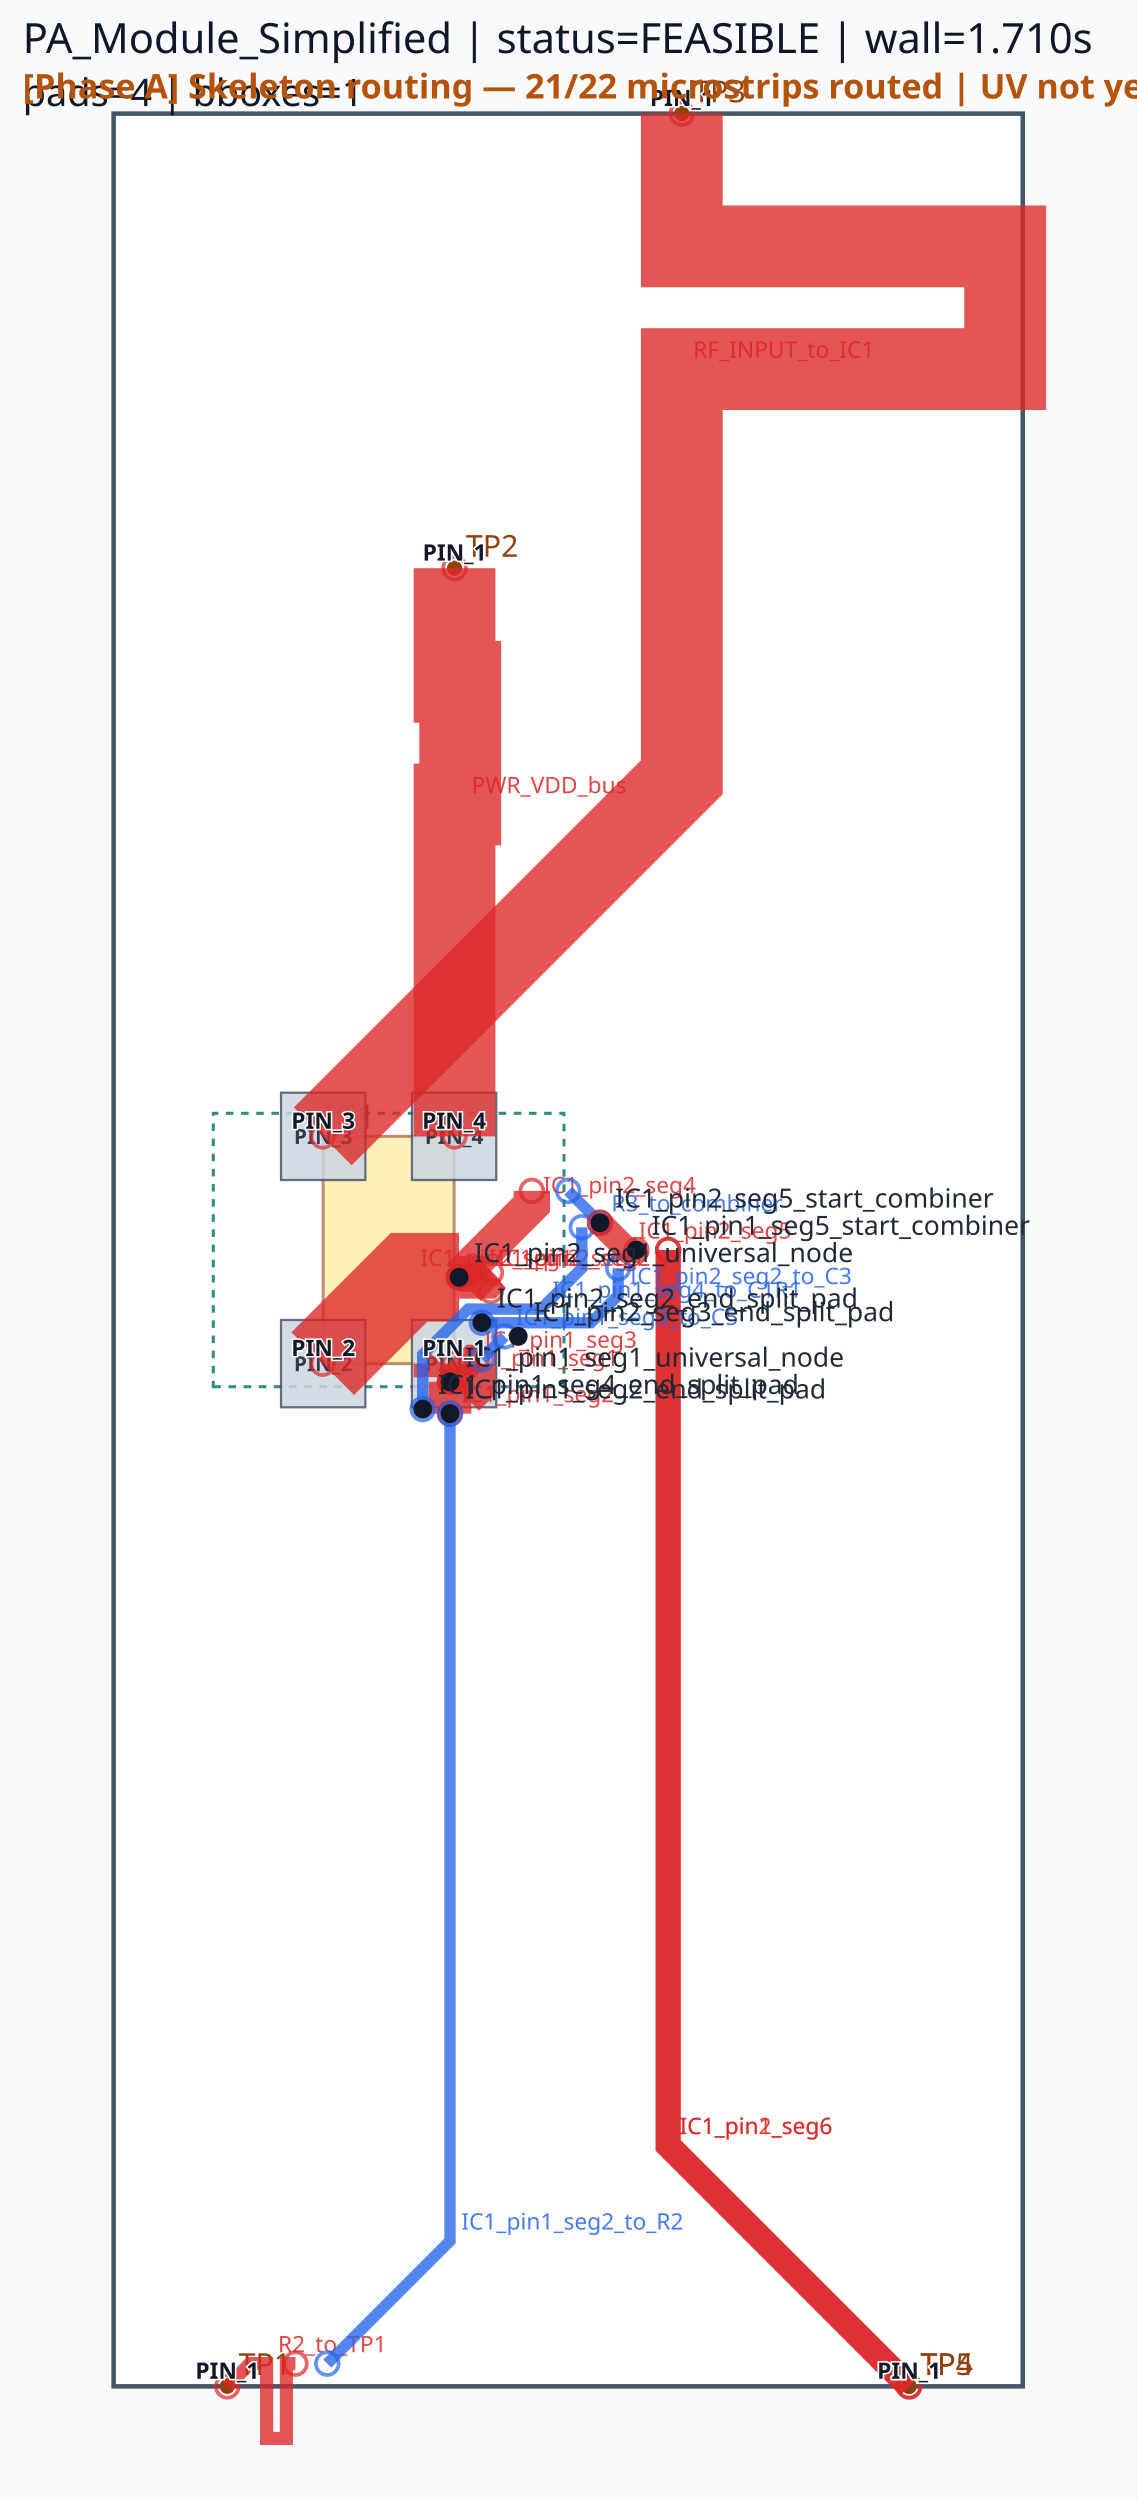
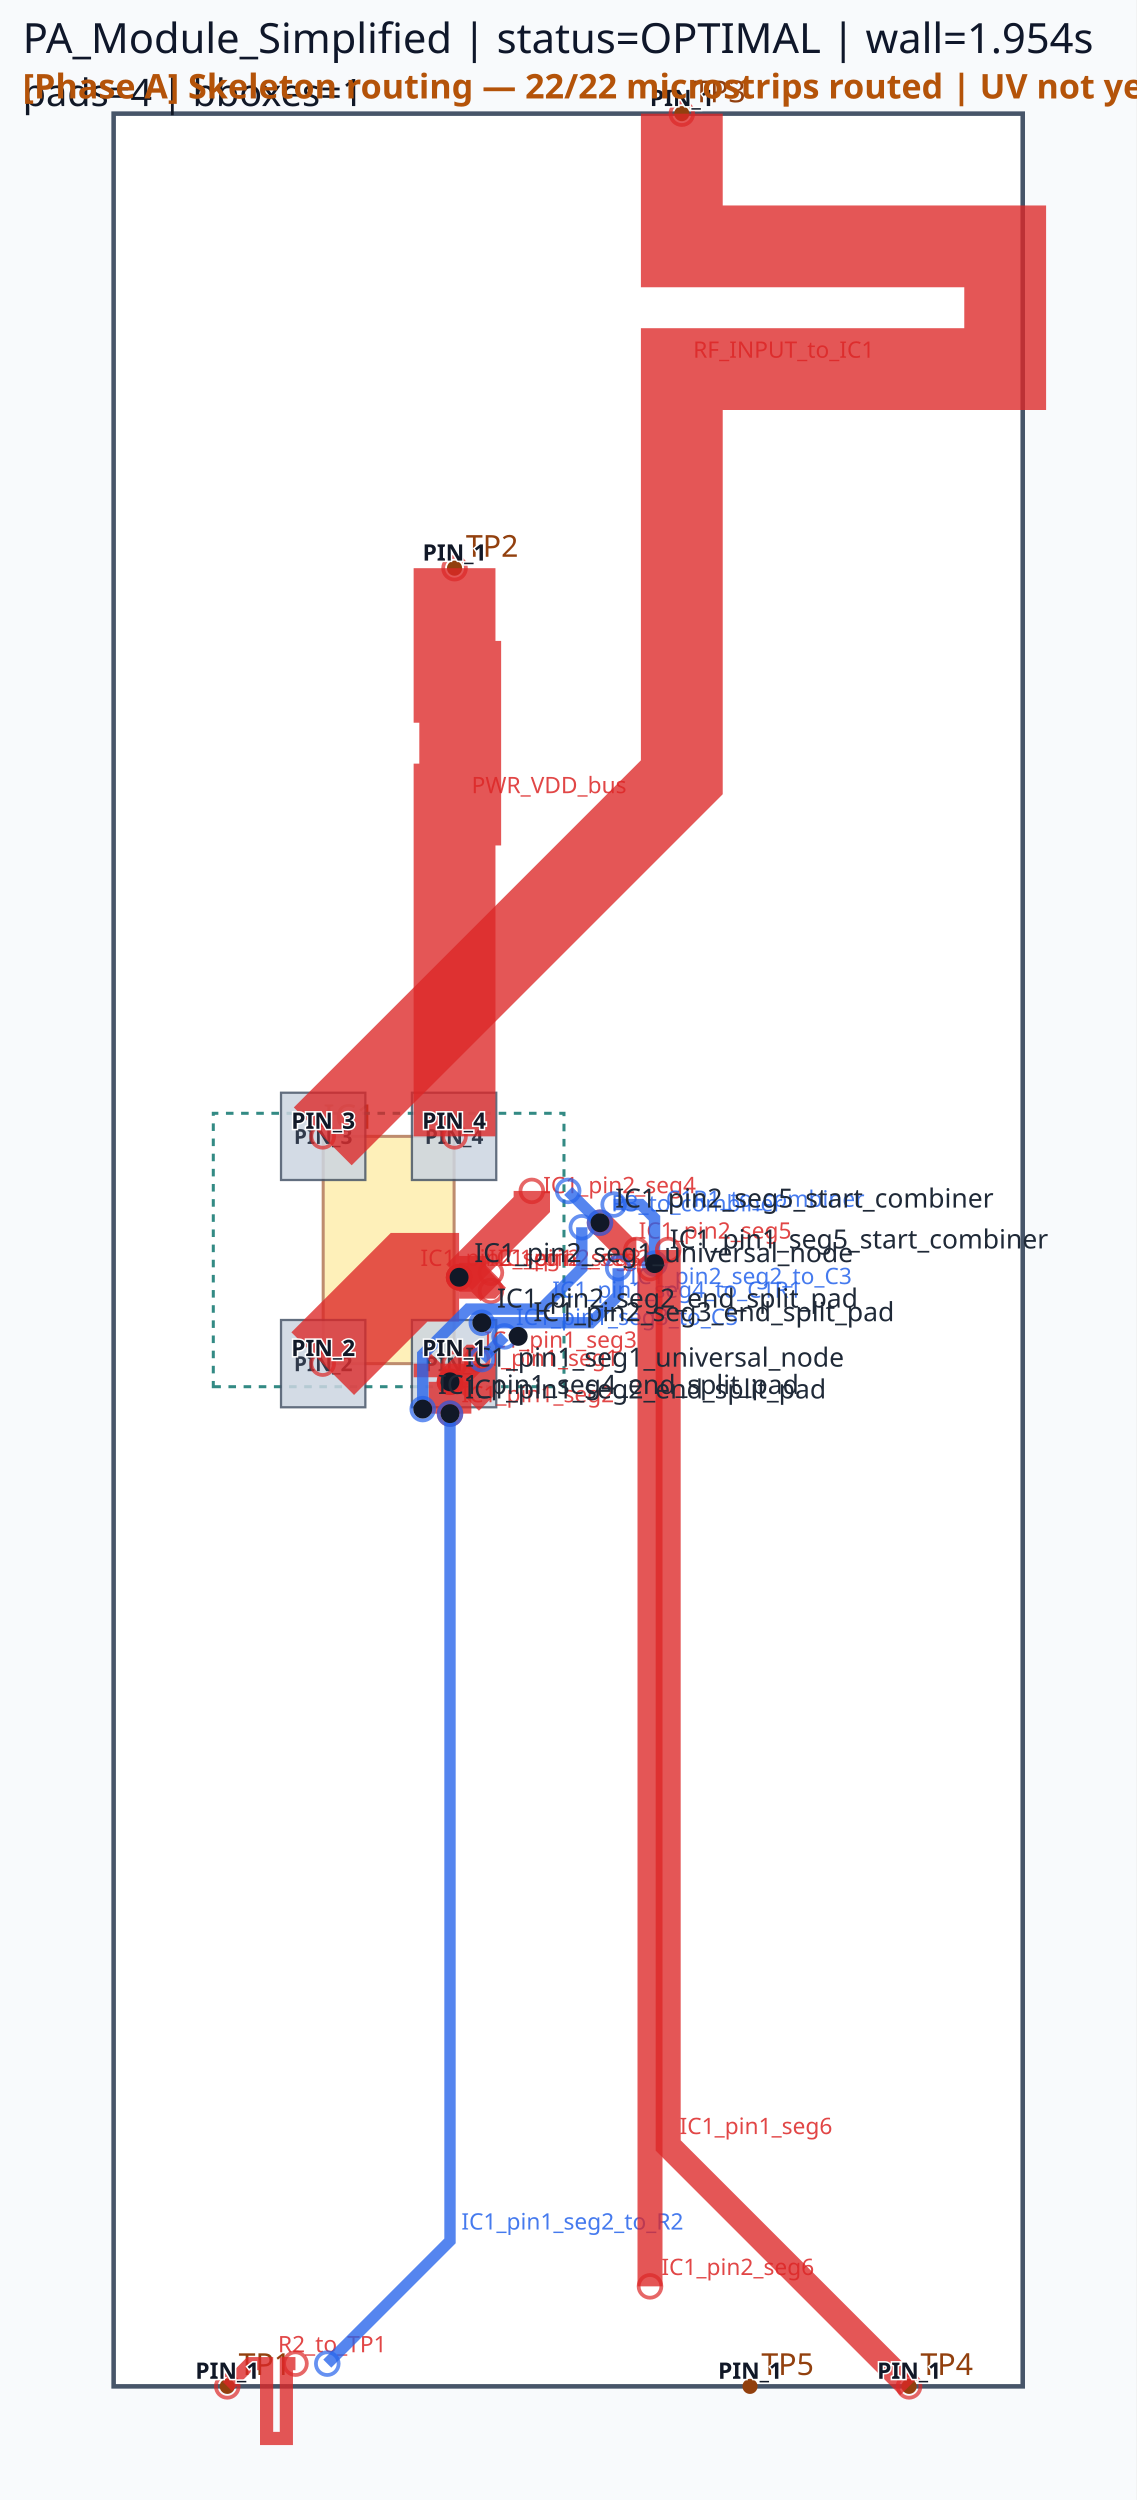
<svg xmlns="http://www.w3.org/2000/svg" viewBox="0 0 300.0 660.0" width="300.0" height="660.0">
  <rect x="0" y="0" width="100%" height="100%" fill="#f8fafc" />
  <rect x="30.00" y="30.00" width="240.00" height="600.00" fill="#ffffff" stroke="#475569" stroke-width="1.2" />
  <rect x="85.32" y="300.00" width="34.56" height="60.00" fill="#fde68a" stroke="#92400e" stroke-width="0.8" opacity="0.6" />
  <text x="85.32" y="298.00" font-family="sans-serif" font-size="9" fill="#92400e">IC1</text>
  <circle cx="60.00" cy="630.00" r="2" fill="#92400e" />
  <text x="63.00" y="627.00" font-family="sans-serif" font-size="8" fill="#92400e">TP1</text>
  <circle cx="120.00" cy="150.00" r="2" fill="#92400e" />
  <text x="123.00" y="147.00" font-family="sans-serif" font-size="8" fill="#92400e">TP2</text>
  <circle cx="180.00" cy="30.00" r="2" fill="#92400e" />
  <text x="183.00" y="27.00" font-family="sans-serif" font-size="8" fill="#92400e">TP3</text>
  <circle cx="240.00" cy="630.00" r="2" fill="#92400e" />
  <text x="243.00" y="627.00" font-family="sans-serif" font-size="8" fill="#92400e">TP4</text>
-   <circle cx="240.00" cy="630.00" r="2" fill="#92400e" />
-   <text x="243.00" y="627.00" font-family="sans-serif" font-size="8" fill="#92400e">TP5</text>
+   <circle cx="198.00" cy="630.00" r="2" fill="#92400e" />
+   <text x="201.00" y="627.00" font-family="sans-serif" font-size="8" fill="#92400e">TP5</text>
  <path d="M 56.31,366.09 L 148.89,366.09 L 148.89,293.91 L 56.31,293.91 Z" class="component-bbox" fill="none" stroke="#0f766e" stroke-width="0.8" stroke-dasharray="2 2" opacity="0.85" />
  <polygon points="108.75,348.48 108.75,371.52 131.01,371.52 131.01,348.48" fill="#cbd5e1" stroke="#475569" stroke-width="0.6" opacity="0.85" />
  <text x="119.88" y="362.00" font-family="sans-serif" font-size="5.5" text-anchor="middle" font-weight="bold" fill="#1e293b" opacity="0.9">PIN_1</text>
  <polygon points="74.19,348.48 74.19,371.52 96.45,371.52 96.45,348.48" fill="#cbd5e1" stroke="#475569" stroke-width="0.6" opacity="0.85" />
  <text x="85.32" y="362.00" font-family="sans-serif" font-size="5.5" text-anchor="middle" font-weight="bold" fill="#1e293b" opacity="0.9">PIN_2</text>
  <polygon points="96.45,311.52 96.45,288.48 74.19,288.48 74.19,311.52" fill="#cbd5e1" stroke="#475569" stroke-width="0.6" opacity="0.85" />
  <text x="85.32" y="302.00" font-family="sans-serif" font-size="5.5" text-anchor="middle" font-weight="bold" fill="#1e293b" opacity="0.9">PIN_3</text>
  <polygon points="131.01,311.52 131.01,288.48 108.75,288.48 108.75,311.52" fill="#cbd5e1" stroke="#475569" stroke-width="0.6" opacity="0.85" />
  <text x="119.88" y="302.00" font-family="sans-serif" font-size="5.5" text-anchor="middle" font-weight="bold" fill="#1e293b" opacity="0.9">PIN_4</text>
  <polyline points="85.20,360.00 108.00,337.20 121.20,337.20" fill="none" stroke="#dc2626" stroke-width="23.40" stroke-linecap="butt" stroke-linejoin="miter" opacity="0.78" />
  <circle cx="85.20" cy="360.00" r="3" fill="none" stroke="#dc2626" stroke-width="1.0" opacity="0.7" />
  <circle cx="121.20" cy="337.20" r="3" fill="none" stroke="#dc2626" stroke-width="1.0" opacity="0.7" />
  <text x="111.00" y="334.20" font-family="sans-serif" font-size="6" fill="#dc2626" opacity="0.85">IC1_pin2_seg1</text>
  <polyline points="120.00,360.00 120.00,363.60 118.80,364.80" fill="none" stroke="#dc2626" stroke-width="21.60" stroke-linecap="butt" stroke-linejoin="miter" opacity="0.78" />
  <circle cx="120.00" cy="360.00" r="3" fill="none" stroke="#dc2626" stroke-width="1.0" opacity="0.7" />
  <circle cx="118.80" cy="364.80" r="3" fill="none" stroke="#dc2626" stroke-width="1.0" opacity="0.7" />
  <text x="123.00" y="360.60" font-family="sans-serif" font-size="6" fill="#dc2626" opacity="0.85">IC1_pin1_seg1</text>
  <polyline points="121.20,337.20 140.40,318.00 140.40,314.40" fill="none" stroke="#dc2626" stroke-width="9.60" stroke-linecap="butt" stroke-linejoin="miter" opacity="0.78" />
  <circle cx="121.20" cy="337.20" r="3" fill="none" stroke="#dc2626" stroke-width="1.0" opacity="0.7" />
  <circle cx="140.40" cy="314.40" r="3" fill="none" stroke="#dc2626" stroke-width="1.0" opacity="0.7" />
  <text x="143.40" y="315.00" font-family="sans-serif" font-size="6" fill="#dc2626" opacity="0.85">IC1_pin2_seg4</text>
  <polyline points="118.80,364.80 118.80,373.20" fill="none" stroke="#dc2626" stroke-width="11.28" stroke-linecap="butt" stroke-linejoin="miter" opacity="0.78" />
  <circle cx="118.80" cy="364.80" r="3" fill="none" stroke="#dc2626" stroke-width="1.0" opacity="0.7" />
  <circle cx="118.80" cy="373.20" r="3" fill="none" stroke="#dc2626" stroke-width="1.0" opacity="0.7" />
  <text x="121.80" y="370.20" font-family="sans-serif" font-size="6" fill="#dc2626" opacity="0.85">IC1_pin1_seg2</text>
  <polyline points="121.20,337.20 128.40,337.20 129.60,336.00" fill="none" stroke="#dc2626" stroke-width="11.28" stroke-linecap="butt" stroke-linejoin="miter" opacity="0.78" />
  <circle cx="121.20" cy="337.20" r="3" fill="none" stroke="#dc2626" stroke-width="1.0" opacity="0.7" />
  <circle cx="129.60" cy="336.00" r="3" fill="none" stroke="#dc2626" stroke-width="1.0" opacity="0.7" />
  <text x="131.40" y="334.20" font-family="sans-serif" font-size="6" fill="#dc2626" opacity="0.85">IC1_pin2_seg2</text>
+   <polyline points="158.40,322.80 165.60,330.00 168.00,330.00" fill="none" stroke="#dc2626" stroke-width="6.60" stroke-linecap="butt" stroke-linejoin="miter" opacity="0.78" />
+   <circle cx="158.40" cy="322.80" r="3" fill="none" stroke="#dc2626" stroke-width="1.0" opacity="0.7" />
+   <circle cx="168.00" cy="330.00" r="3" fill="none" stroke="#dc2626" stroke-width="1.0" opacity="0.7" />
+   <text x="168.60" y="327.00" font-family="sans-serif" font-size="6" fill="#dc2626" opacity="0.85">IC1_pin2_seg5</text>
  <polyline points="118.80,364.80 124.80,358.80 126.00,358.80" fill="none" stroke="#dc2626" stroke-width="7.62" stroke-linecap="butt" stroke-linejoin="miter" opacity="0.78" />
  <circle cx="118.80" cy="364.80" r="3" fill="none" stroke="#dc2626" stroke-width="1.0" opacity="0.7" />
  <circle cx="126.00" cy="358.80" r="3" fill="none" stroke="#dc2626" stroke-width="1.0" opacity="0.7" />
  <text x="127.80" y="355.80" font-family="sans-serif" font-size="6" fill="#dc2626" opacity="0.85">IC1_pin1_seg3</text>
  <polyline points="121.20,337.20 126.00,337.20 129.60,340.80" fill="none" stroke="#dc2626" stroke-width="7.62" stroke-linecap="butt" stroke-linejoin="miter" opacity="0.78" />
  <circle cx="121.20" cy="337.20" r="3" fill="none" stroke="#dc2626" stroke-width="1.0" opacity="0.7" />
  <circle cx="129.60" cy="340.80" r="3" fill="none" stroke="#dc2626" stroke-width="1.0" opacity="0.7" />
  <text x="129.00" y="334.20" font-family="sans-serif" font-size="6" fill="#dc2626" opacity="0.85">IC1_pin2_seg3</text>
  <polyline points="180.00,30.00 180.00,65.04 265.37,65.04 265.37,97.44 180.00,97.44 180.00,170.16 180.00,205.20 85.20,300.00" fill="none" stroke="#dc2626" stroke-width="21.60" stroke-linecap="butt" stroke-linejoin="miter" opacity="0.78" />
  <circle cx="180.00" cy="30.00" r="3" fill="none" stroke="#dc2626" stroke-width="1.0" opacity="0.7" />
  <circle cx="85.20" cy="300.00" r="3" fill="none" stroke="#dc2626" stroke-width="1.0" opacity="0.7" />
  <text x="183.00" y="94.44" font-family="sans-serif" font-size="6" fill="#dc2626" opacity="0.85">RF_INPUT_to_IC1</text>
  <polyline points="120.00,150.00 120.00,180.00 121.50,180.00 121.50,212.40 120.00,212.40 120.00,270.00 120.00,300.00" fill="none" stroke="#dc2626" stroke-width="21.60" stroke-linecap="butt" stroke-linejoin="miter" opacity="0.78" />
  <circle cx="120.00" cy="150.00" r="3" fill="none" stroke="#dc2626" stroke-width="1.0" opacity="0.7" />
  <circle cx="120.00" cy="300.00" r="3" fill="none" stroke="#dc2626" stroke-width="1.0" opacity="0.7" />
  <text x="124.50" y="209.40" font-family="sans-serif" font-size="6" fill="#dc2626" opacity="0.85">PWR_VDD_bus</text>
-   <polyline points="176.40,330.00 176.40,566.40 240.00,630.00" fill="none" stroke="#dc2626" stroke-width="6.60" stroke-linecap="butt" stroke-linejoin="miter" opacity="0.78" />
-   <circle cx="176.40" cy="330.00" r="3" fill="none" stroke="#dc2626" stroke-width="1.0" opacity="0.7" />
-   <circle cx="240.00" cy="630.00" r="3" fill="none" stroke="#dc2626" stroke-width="1.0" opacity="0.7" />
-   <text x="179.40" y="563.40" font-family="sans-serif" font-size="6" fill="#dc2626" opacity="0.85">IC1_pin1_seg6</text>
-   <polyline points="176.40,330.00 176.40,566.40 240.00,630.00" fill="none" stroke="#dc2626" stroke-width="6.60" stroke-linecap="butt" stroke-linejoin="miter" opacity="0.78" />
-   <circle cx="176.40" cy="330.00" r="3" fill="none" stroke="#dc2626" stroke-width="1.0" opacity="0.7" />
-   <circle cx="240.00" cy="630.00" r="3" fill="none" stroke="#dc2626" stroke-width="1.0" opacity="0.7" />
-   <text x="179.40" y="563.40" font-family="sans-serif" font-size="6" fill="#dc2626" opacity="0.85">IC1_pin2_seg6</text>
  <polyline points="78.00,624.00 75.60,624.00 75.60,643.76 70.38,643.76 70.38,624.00 68.40,624.00 66.00,624.00 60.00,630.00" fill="none" stroke="#dc2626" stroke-width="3.48" stroke-linecap="butt" stroke-linejoin="miter" opacity="0.78" />
  <circle cx="78.00" cy="624.00" r="3" fill="none" stroke="#dc2626" stroke-width="1.0" opacity="0.7" />
  <circle cx="60.00" cy="630.00" r="3" fill="none" stroke="#dc2626" stroke-width="1.0" opacity="0.7" />
  <text x="73.38" y="621.00" font-family="sans-serif" font-size="6" fill="#dc2626" opacity="0.85">R2_to_TP1</text>
  <polyline points="118.80,373.20 118.80,591.60 86.40,624.00" fill="none" stroke="#2563eb" stroke-width="3.00" stroke-linecap="butt" stroke-linejoin="miter" opacity="0.78" />
  <circle cx="118.80" cy="373.20" r="3" fill="none" stroke="#2563eb" stroke-width="1.0" opacity="0.7" />
  <circle cx="86.40" cy="624.00" r="3" fill="none" stroke="#2563eb" stroke-width="1.0" opacity="0.7" />
  <text x="121.80" y="588.60" font-family="sans-serif" font-size="6" fill="#2563eb" opacity="0.85">IC1_pin1_seg2_to_R2</text>
  <polyline points="111.60,372.00 111.60,357.60 123.60,345.60 142.80,345.60 153.60,334.80 153.60,324.00" fill="none" stroke="#2563eb" stroke-width="3.00" stroke-linecap="butt" stroke-linejoin="miter" opacity="0.78" />
  <circle cx="111.60" cy="372.00" r="3" fill="none" stroke="#2563eb" stroke-width="1.0" opacity="0.7" />
  <circle cx="153.60" cy="324.00" r="3" fill="none" stroke="#2563eb" stroke-width="1.0" opacity="0.7" />
  <text x="145.80" y="342.60" font-family="sans-serif" font-size="6" fill="#2563eb" opacity="0.85">IC1_pin1_seg4_to_C1R1</text>
  <polyline points="127.20,349.20 156.00,349.20 163.20,342.00 163.20,334.80" fill="none" stroke="#2563eb" stroke-width="3.00" stroke-linecap="butt" stroke-linejoin="miter" opacity="0.78" />
  <circle cx="127.20" cy="349.20" r="3" fill="none" stroke="#2563eb" stroke-width="1.0" opacity="0.7" />
  <circle cx="163.20" cy="334.80" r="3" fill="none" stroke="#2563eb" stroke-width="1.0" opacity="0.7" />
  <text x="166.20" y="339.00" font-family="sans-serif" font-size="6" fill="#2563eb" opacity="0.85">IC1_pin2_seg2_to_C3</text>
  <polyline points="127.20,358.80 133.20,352.80" fill="none" stroke="#2563eb" stroke-width="3.00" stroke-linecap="butt" stroke-linejoin="miter" opacity="0.78" />
  <circle cx="127.20" cy="358.80" r="3" fill="none" stroke="#2563eb" stroke-width="1.0" opacity="0.7" />
  <circle cx="133.20" cy="352.80" r="3" fill="none" stroke="#2563eb" stroke-width="1.0" opacity="0.7" />
  <text x="136.20" y="349.80" font-family="sans-serif" font-size="6" fill="#2563eb" opacity="0.85">IC1_pin1_seg3_to_C5</text>
  <polyline points="150.00,314.40 158.40,322.80" fill="none" stroke="#2563eb" stroke-width="3.00" stroke-linecap="butt" stroke-linejoin="miter" opacity="0.78" />
  <circle cx="150.00" cy="314.40" r="3" fill="none" stroke="#2563eb" stroke-width="1.0" opacity="0.7" />
  <circle cx="158.40" cy="322.80" r="3" fill="none" stroke="#2563eb" stroke-width="1.0" opacity="0.7" />
  <text x="161.40" y="319.80" font-family="sans-serif" font-size="6" fill="#2563eb" opacity="0.85">R3_to_combiner</text>
-   <polyline points="158.40,322.80 165.60,330.00 168.00,330.00" fill="none" stroke="#dc2626" stroke-width="6.60" stroke-linecap="butt" stroke-linejoin="miter" opacity="0.78" />
-   <circle cx="158.40" cy="322.80" r="3" fill="none" stroke="#dc2626" stroke-width="1.0" opacity="0.7" />
-   <circle cx="168.00" cy="330.00" r="3" fill="none" stroke="#dc2626" stroke-width="1.0" opacity="0.7" />
-   <text x="168.60" y="327.00" font-family="sans-serif" font-size="6" fill="#dc2626" opacity="0.85">IC1_pin2_seg5</text>
+   <polyline points="162.00,318.00 169.20,318.00 172.80,321.60 172.80,333.60" fill="none" stroke="#2563eb" stroke-width="3.00" stroke-linecap="butt" stroke-linejoin="miter" opacity="0.78" />
+   <circle cx="162.00" cy="318.00" r="3" fill="none" stroke="#2563eb" stroke-width="1.0" opacity="0.7" />
+   <circle cx="172.80" cy="333.60" r="3" fill="none" stroke="#2563eb" stroke-width="1.0" opacity="0.7" />
+   <text x="175.80" y="318.60" font-family="sans-serif" font-size="6" fill="#2563eb" opacity="0.85">C1R1_to_combiner</text>
+   <polyline points="176.40,330.00 176.40,566.40 240.00,630.00" fill="none" stroke="#dc2626" stroke-width="6.60" stroke-linecap="butt" stroke-linejoin="miter" opacity="0.78" />
+   <circle cx="176.40" cy="330.00" r="3" fill="none" stroke="#dc2626" stroke-width="1.0" opacity="0.7" />
+   <circle cx="240.00" cy="630.00" r="3" fill="none" stroke="#dc2626" stroke-width="1.0" opacity="0.7" />
+   <text x="179.40" y="563.40" font-family="sans-serif" font-size="6" fill="#dc2626" opacity="0.85">IC1_pin1_seg6</text>
+   <polyline points="171.60,334.80 171.60,603.60" fill="none" stroke="#dc2626" stroke-width="6.60" stroke-linecap="butt" stroke-linejoin="miter" opacity="0.78" />
+   <circle cx="171.60" cy="334.80" r="3" fill="none" stroke="#dc2626" stroke-width="1.0" opacity="0.7" />
+   <circle cx="171.60" cy="603.60" r="3" fill="none" stroke="#dc2626" stroke-width="1.0" opacity="0.7" />
+   <text x="174.60" y="600.60" font-family="sans-serif" font-size="6" fill="#dc2626" opacity="0.85">IC1_pin2_seg6</text>
  <circle cx="118.80" cy="364.80" r="2.5" fill="#111827" />
  <text x="122.80" y="360.80" font-family="sans-serif" font-size="7" fill="#1f2937">IC1_pin1_seg1_universal_node</text>
  <circle cx="118.80" cy="373.20" r="2.5" fill="#111827" />
  <text x="122.80" y="369.20" font-family="sans-serif" font-size="7" fill="#1f2937">IC1_pin1_seg2_end_split_pad</text>
  <circle cx="111.60" cy="372.00" r="2.5" fill="#111827" />
  <text x="115.60" y="368.00" font-family="sans-serif" font-size="7" fill="#1f2937">IC1_pin1_seg4_end_split_pad</text>
-   <circle cx="168.00" cy="330.00" r="2.5" fill="#111827" />
-   <text x="172.00" y="326.00" font-family="sans-serif" font-size="7" fill="#1f2937">IC1_pin1_seg5_start_combiner</text>
+   <circle cx="172.80" cy="333.60" r="2.5" fill="#111827" />
+   <text x="176.80" y="329.60" font-family="sans-serif" font-size="7" fill="#1f2937">IC1_pin1_seg5_start_combiner</text>
  <circle cx="121.20" cy="337.20" r="2.5" fill="#111827" />
  <text x="125.20" y="333.20" font-family="sans-serif" font-size="7" fill="#1f2937">IC1_pin2_seg1_universal_node</text>
  <circle cx="127.20" cy="349.20" r="2.5" fill="#111827" />
  <text x="131.20" y="345.20" font-family="sans-serif" font-size="7" fill="#1f2937">IC1_pin2_seg2_end_split_pad</text>
  <circle cx="136.80" cy="352.80" r="2.5" fill="#111827" />
  <text x="140.80" y="348.80" font-family="sans-serif" font-size="7" fill="#1f2937">IC1_pin2_seg3_end_split_pad</text>
  <circle cx="158.40" cy="322.80" r="2.5" fill="#111827" />
  <text x="162.40" y="318.80" font-family="sans-serif" font-size="7" fill="#1f2937">IC1_pin2_seg5_start_combiner</text>
-   <text x="6" y="14" font-family="sans-serif" font-size="11" fill="#0f172a">PA_Module_Simplified | status=FEASIBLE | wall=1.710s</text>
+   <text x="6" y="14" font-family="sans-serif" font-size="11" fill="#0f172a">PA_Module_Simplified | status=OPTIMAL | wall=1.954s</text>
  <text x="6" y="28" font-family="sans-serif" font-size="10" fill="#111827">pads=4 | bboxes=1</text>
  <text x="119.88" y="358.00" font-family="sans-serif" font-size="6" text-anchor="middle" font-weight="bold" fill="#111827" stroke="#ffffff" stroke-width="0.8" paint-order="stroke">PIN_1</text>
  <text x="85.32" y="358.00" font-family="sans-serif" font-size="6" text-anchor="middle" font-weight="bold" fill="#111827" stroke="#ffffff" stroke-width="0.8" paint-order="stroke">PIN_2</text>
  <text x="85.32" y="298.00" font-family="sans-serif" font-size="6" text-anchor="middle" font-weight="bold" fill="#111827" stroke="#ffffff" stroke-width="0.8" paint-order="stroke">PIN_3</text>
  <text x="119.88" y="298.00" font-family="sans-serif" font-size="6" text-anchor="middle" font-weight="bold" fill="#111827" stroke="#ffffff" stroke-width="0.8" paint-order="stroke">PIN_4</text>
  <text x="60.00" y="628.00" font-family="sans-serif" font-size="6" text-anchor="middle" font-weight="bold" fill="#111827" stroke="#ffffff" stroke-width="0.8" paint-order="stroke">PIN_1</text>
  <text x="120.00" y="148.00" font-family="sans-serif" font-size="6" text-anchor="middle" font-weight="bold" fill="#111827" stroke="#ffffff" stroke-width="0.8" paint-order="stroke">PIN_1</text>
  <text x="180.00" y="28.00" font-family="sans-serif" font-size="6" text-anchor="middle" font-weight="bold" fill="#111827" stroke="#ffffff" stroke-width="0.8" paint-order="stroke">PIN_1</text>
  <text x="240.00" y="628.00" font-family="sans-serif" font-size="6" text-anchor="middle" font-weight="bold" fill="#111827" stroke="#ffffff" stroke-width="0.8" paint-order="stroke">PIN_1</text>
-   <text x="240.00" y="628.00" font-family="sans-serif" font-size="6" text-anchor="middle" font-weight="bold" fill="#111827" stroke="#ffffff" stroke-width="0.8" paint-order="stroke">PIN_1</text>
-   <text x="6" y="26" font-family="sans-serif" font-size="9" font-weight="bold" fill="#b45309">[Phase A] Skeleton routing — 21/22 microstrips routed | UV not yet placed</text>
+   <text x="198.00" y="628.00" font-family="sans-serif" font-size="6" text-anchor="middle" font-weight="bold" fill="#111827" stroke="#ffffff" stroke-width="0.8" paint-order="stroke">PIN_1</text>
+   <text x="6" y="26" font-family="sans-serif" font-size="9" font-weight="bold" fill="#b45309">[Phase A] Skeleton routing — 22/22 microstrips routed | UV not yet placed</text>
</svg>
